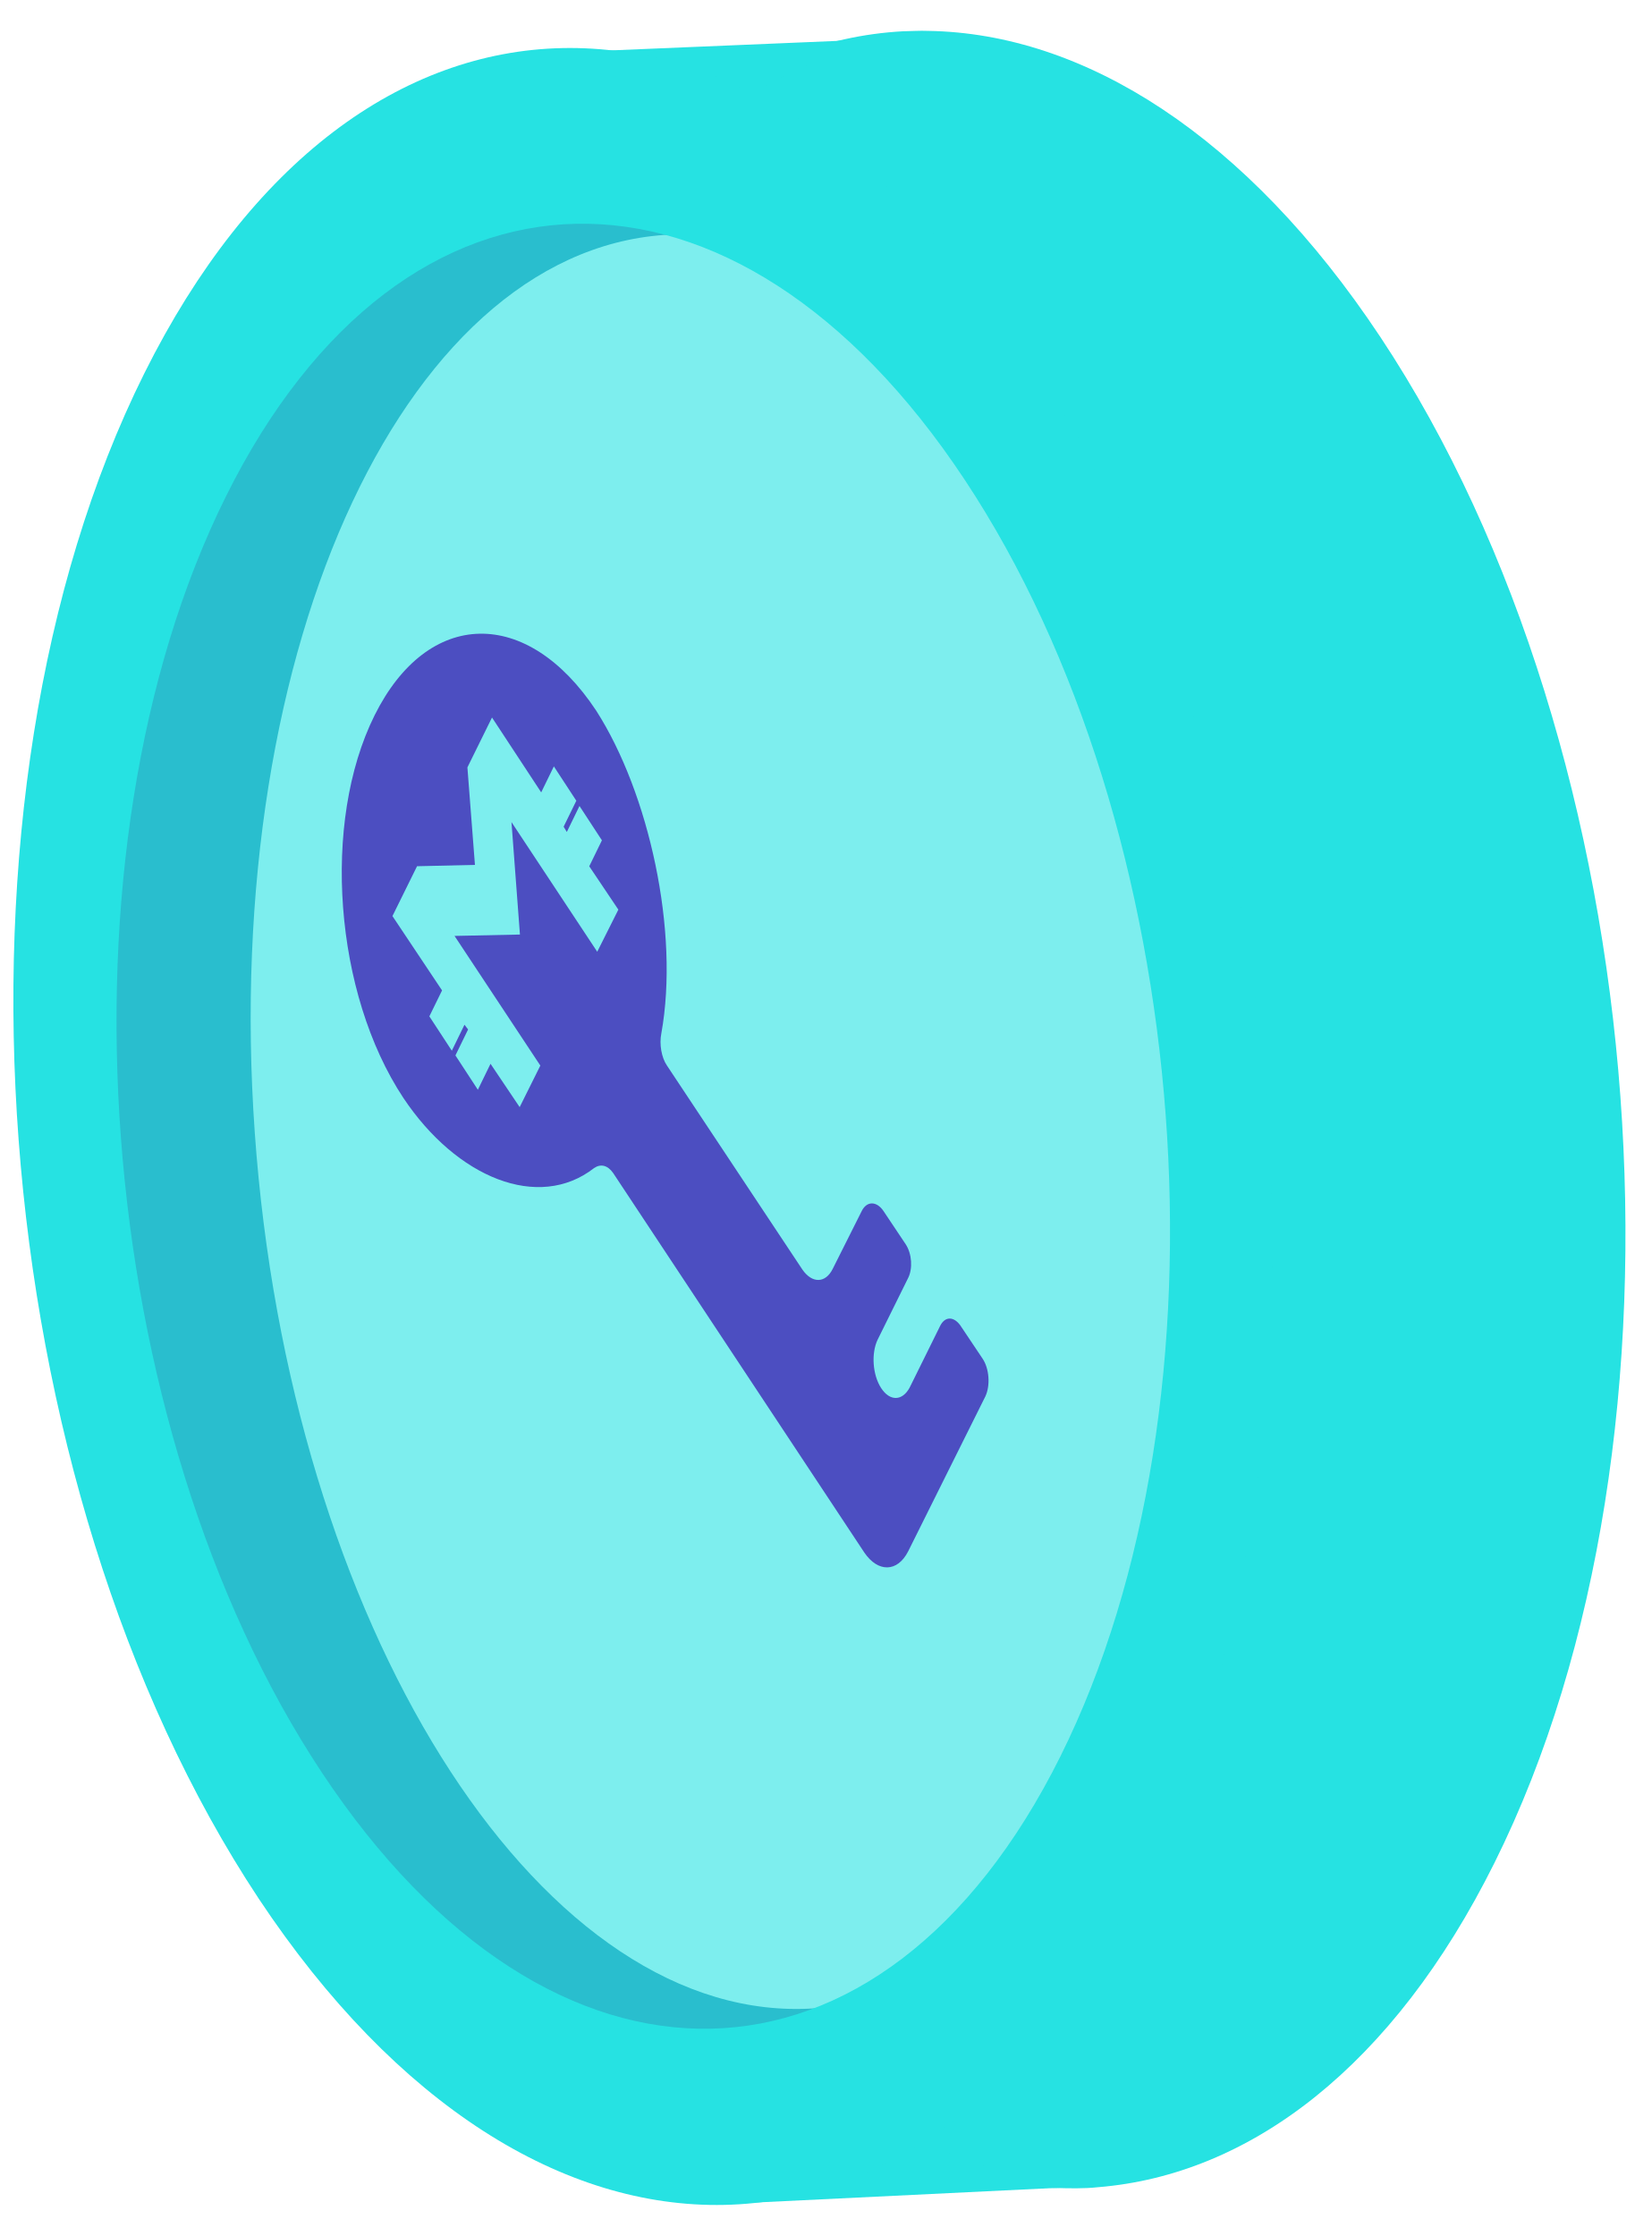
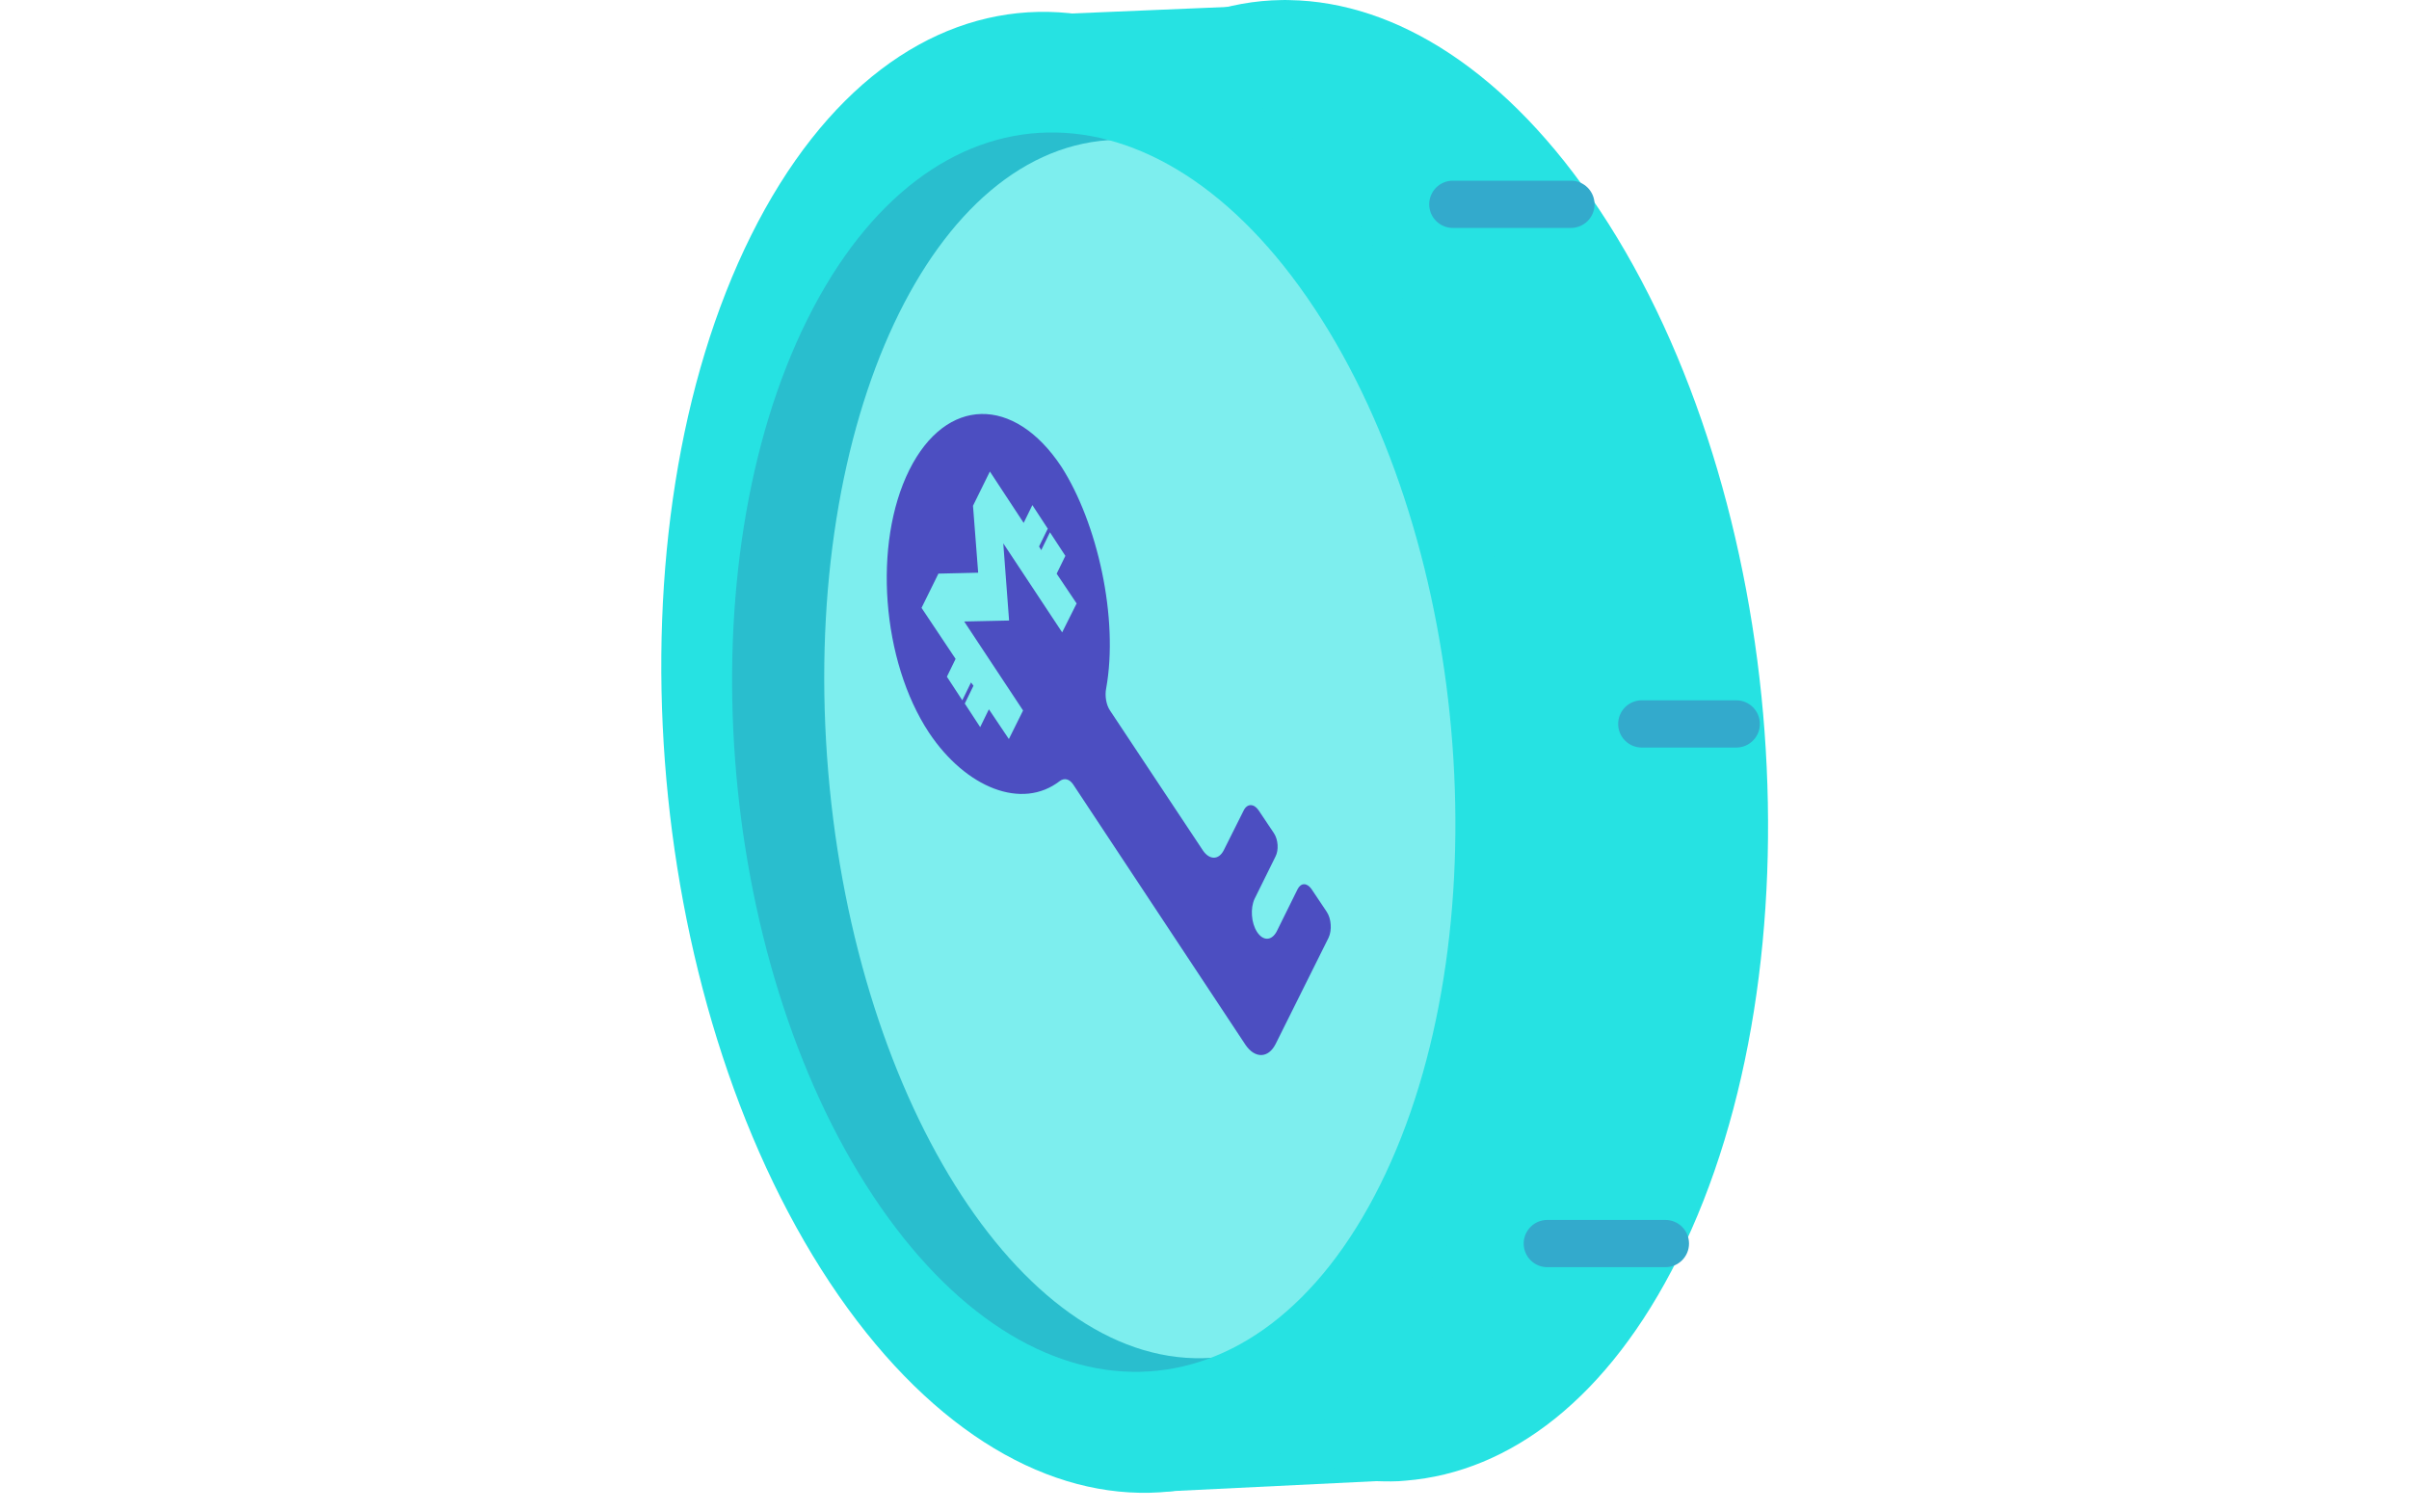
- <svg xmlns="http://www.w3.org/2000/svg" width="48" height="65" viewBox="0 0 48 65" fill="none">
-   <path fill-rule="evenodd" clip-rule="evenodd" d="M17.784 54.698C9.772 42.597 8.289 22.747 14.454 10.36C17.463 4.326 21.72 1.161 26.235 0.91C26.484 0.906 26.745 0.887 26.982 0.898C31.509 0.969 36.232 3.929 40.126 9.797C44.13 15.833 46.509 23.839 47.102 31.861C47.694 39.884 46.532 47.95 43.443 54.151C40.494 60.078 36.336 63.221 31.924 63.581C31.504 63.627 31.077 63.615 30.65 63.603C26.228 63.436 21.592 60.469 17.784 54.698Z" fill="#26E2E2" />
-   <path d="M31.903 63.543C27.498 63.38 22.885 60.734 19.1 55.013L21.801 64.035L31.903 63.543Z" fill="#26E2E2" />
-   <path d="M15.168 10.603C18.203 4.519 22.498 1.328 27.054 1.075L15.903 1.543L15.168 10.603Z" fill="#26E2E2" />
-   <path d="M34.701 32.389C33.558 16.238 25.479 3.308 16.657 3.509C7.834 3.71 1.608 16.966 2.751 33.117C3.894 49.269 11.972 62.198 20.795 61.997C29.617 61.796 35.843 48.54 34.701 32.389Z" fill="#29BECE" />
-   <path d="M35.595 32.284C34.587 18.039 27.46 6.635 19.676 6.813C11.892 6.99 6.398 18.682 7.406 32.927C8.414 47.172 15.541 58.575 23.326 58.398C31.11 58.221 36.603 46.529 35.595 32.284Z" fill="#7DEEEE" />
-   <path fill-rule="evenodd" clip-rule="evenodd" d="M6.573 14.419C1.41 24.794 2.653 41.407 9.353 51.523C16.053 61.639 25.663 61.431 30.826 51.055C35.989 40.68 34.746 24.067 28.046 13.951C21.363 3.848 11.736 4.043 6.573 14.419ZM7.522 55.195C-0.489 43.094 -1.973 23.244 4.193 10.857C10.371 -1.546 21.857 -1.777 29.864 10.295C37.876 22.395 39.359 42.246 33.194 54.633C27.044 67.033 15.546 67.28 7.522 55.195Z" fill="#26E2E2" />
-   <path fill-rule="evenodd" clip-rule="evenodd" d="M19.224 30.043C19.162 30.353 19.227 30.741 19.388 30.976L23.324 36.905C23.61 37.32 24.001 37.305 24.208 36.882L25.042 35.22C25.19 34.904 25.482 34.911 25.68 35.201L26.328 36.171C26.51 36.448 26.536 36.882 26.397 37.154L25.508 38.952C25.325 39.343 25.362 39.966 25.616 40.354C25.869 40.742 26.232 40.73 26.443 40.336L27.332 38.538C27.471 38.266 27.718 38.262 27.912 38.524L28.561 39.493C28.758 39.784 28.792 40.276 28.644 40.592L26.401 45.094C26.087 45.714 25.52 45.713 25.125 45.132L17.826 34.103C17.665 33.868 17.456 33.826 17.269 33.956C15.655 35.212 13.275 34.241 11.724 31.914C9.718 28.88 9.34 23.906 10.889 20.794C12.438 17.682 15.326 17.625 17.332 20.66C18.862 23.046 19.759 27.08 19.224 30.043ZM12.123 25.181L11.408 26.63L12.85 28.791L12.481 29.545L13.134 30.544L13.502 29.789L13.607 29.926L13.239 30.681L13.891 31.679L14.259 30.924L15.106 32.184L15.707 30.976L13.213 27.207L15.114 27.167L14.868 23.898L17.361 27.667L17.975 26.443L17.129 25.183L17.497 24.428L16.845 23.43L16.477 24.185L16.384 24.032L16.753 23.277L16.1 22.279L15.732 23.034L14.302 20.858L13.587 22.308L13.806 25.142L12.123 25.181Z" fill="#4C4EC1" />
+ <svg xmlns="http://www.w3.org/2000/svg" width="102" height="64" viewBox="0 0 102 64" fill="none">
+   <path fill-rule="evenodd" clip-rule="evenodd" d="M45.395 53.803C37.384 41.703 35.9 21.852 42.066 9.465C45.074 3.431 49.331 0.266 53.846 0.016C54.095 0.012 54.357 -0.008 54.593 0.004C59.12 0.075 63.843 3.035 67.737 8.903C71.741 14.938 74.121 22.944 74.713 30.967C75.305 38.989 74.143 47.055 71.054 53.257C68.105 59.183 63.948 62.326 59.535 62.686C59.115 62.733 58.688 62.721 58.261 62.709C53.839 62.542 49.204 59.575 45.395 53.803Z" fill="#26E2E2" />
+   <path d="M59.515 62.648C55.109 62.486 50.497 59.839 46.711 54.118L49.412 63.141L59.515 62.648Z" fill="#26E2E2" />
+   <path d="M42.779 9.709C45.814 3.625 50.11 0.434 54.665 0.181L43.514 0.649L42.779 9.709Z" fill="#26E2E2" />
+   <path d="M62.312 31.494C61.169 15.344 53.091 2.413 44.268 2.615C35.445 2.816 29.219 16.072 30.362 32.223C31.505 48.374 39.583 61.304 48.406 61.103C57.229 60.902 63.455 47.646 62.312 31.494Z" fill="#29BECE" />
+   <path d="M63.207 31.39C62.199 17.145 55.071 5.741 47.287 5.918C39.503 6.096 34.01 17.787 35.018 32.032C36.026 46.277 43.153 57.681 50.937 57.503C58.721 57.326 64.215 45.634 63.207 31.39Z" fill="#7DEEEE" />
+   <path fill-rule="evenodd" clip-rule="evenodd" d="M34.184 13.524C29.021 23.9 30.264 40.512 36.964 50.628C43.664 60.744 53.275 60.537 58.438 50.161C63.601 39.785 62.358 23.173 55.658 13.057C48.974 2.954 39.347 3.148 34.184 13.524ZM35.134 54.3C27.122 42.2 25.639 22.349 31.804 9.963C37.983 -2.44 49.468 -2.671 57.475 9.4C65.487 21.501 66.971 41.351 60.805 53.738C54.656 66.138 43.158 66.385 35.134 54.3Z" fill="#26E2E2" />
+   <path fill-rule="evenodd" clip-rule="evenodd" d="M46.836 29.149C46.774 29.459 46.838 29.846 46.999 30.081L50.935 36.01C51.221 36.425 51.612 36.41 51.82 35.988L52.653 34.325C52.802 34.009 53.094 34.016 53.291 34.307L53.94 35.276C54.121 35.553 54.148 35.988 54.008 36.26L53.119 38.057C52.937 38.449 52.973 39.071 53.227 39.459C53.481 39.848 53.843 39.835 54.054 39.441L54.943 37.644C55.083 37.372 55.33 37.368 55.523 37.63L56.172 38.599C56.369 38.889 56.404 39.381 56.255 39.698L54.012 44.2C53.699 44.819 53.131 44.818 52.736 44.237L45.438 33.209C45.276 32.974 45.067 32.931 44.88 33.062C43.267 34.317 40.886 33.347 39.335 31.02C37.33 27.986 36.951 23.012 38.5 19.9C40.05 16.788 42.938 16.731 44.944 19.765C46.473 22.152 47.371 26.185 46.836 29.149ZM39.734 24.286L39.019 25.736L40.461 27.896L40.093 28.651L40.745 29.649L41.113 28.894L41.218 29.032L40.85 29.787L41.502 30.785L41.871 30.03L42.717 31.29L43.318 30.081L40.825 26.313L42.726 26.272L42.48 23.004L44.973 26.773L45.586 25.549L44.74 24.289L45.109 23.534L44.456 22.536L44.088 23.291L43.995 23.137L44.364 22.383L43.712 21.385L43.343 22.139L41.913 19.963L41.198 21.413L41.417 24.247L39.734 24.286Z" fill="#4C4EC1" />
+   <path fill-rule="evenodd" clip-rule="evenodd" d="M60.515 8.65C60.515 8.098 60.962 7.65 61.515 7.65L66.515 7.65C67.067 7.65 67.515 8.098 67.515 8.65C67.515 9.203 67.067 9.65 66.515 9.65L61.515 9.65C60.962 9.65 60.515 9.203 60.515 8.65Z" fill="#33AACC" />
+   <path fill-rule="evenodd" clip-rule="evenodd" d="M68.515 30.65C68.515 30.098 68.962 29.65 69.515 29.65H73.515C74.067 29.65 74.515 30.098 74.515 30.65C74.515 31.203 74.067 31.65 73.515 31.65H69.515C68.962 31.65 68.515 31.203 68.515 30.65Z" fill="#33AACC" />
+   <path fill-rule="evenodd" clip-rule="evenodd" d="M64.515 52.65C64.515 52.098 64.962 51.65 65.515 51.65H70.515C71.067 51.65 71.515 52.098 71.515 52.65C71.515 53.203 71.067 53.65 70.515 53.65H65.515C64.962 53.65 64.515 53.203 64.515 52.65Z" fill="#33AACC" />
</svg>
